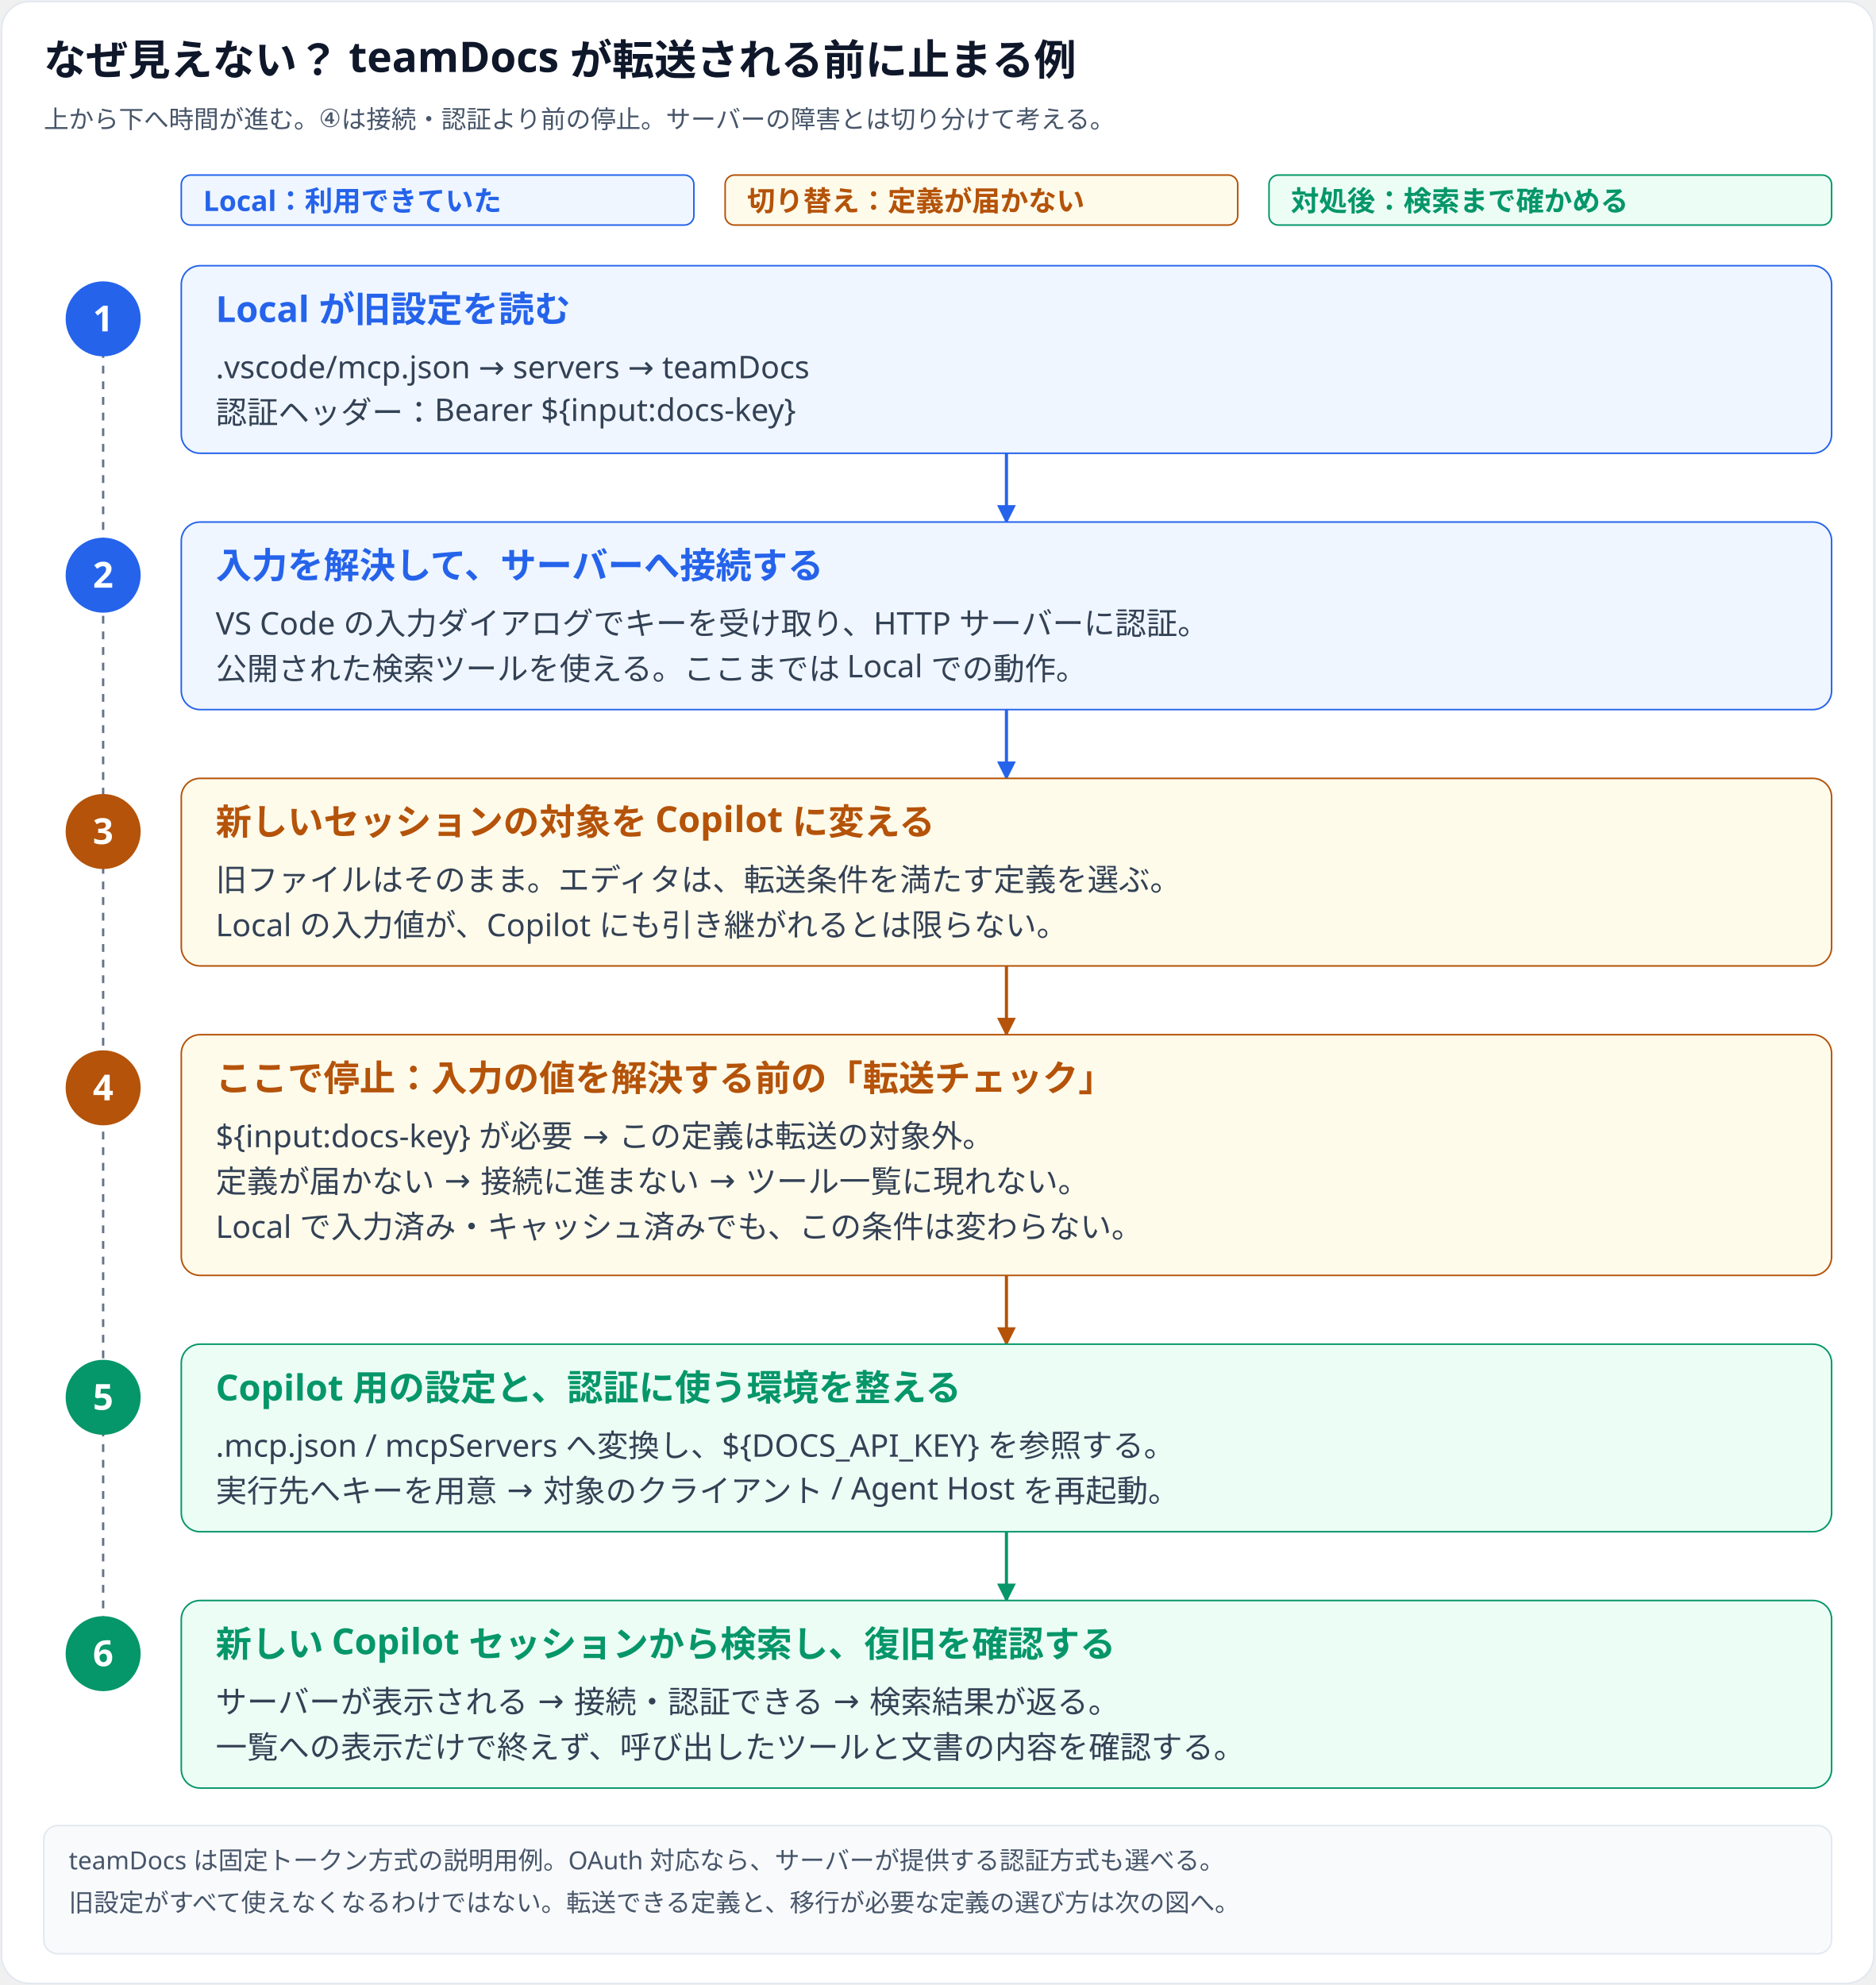
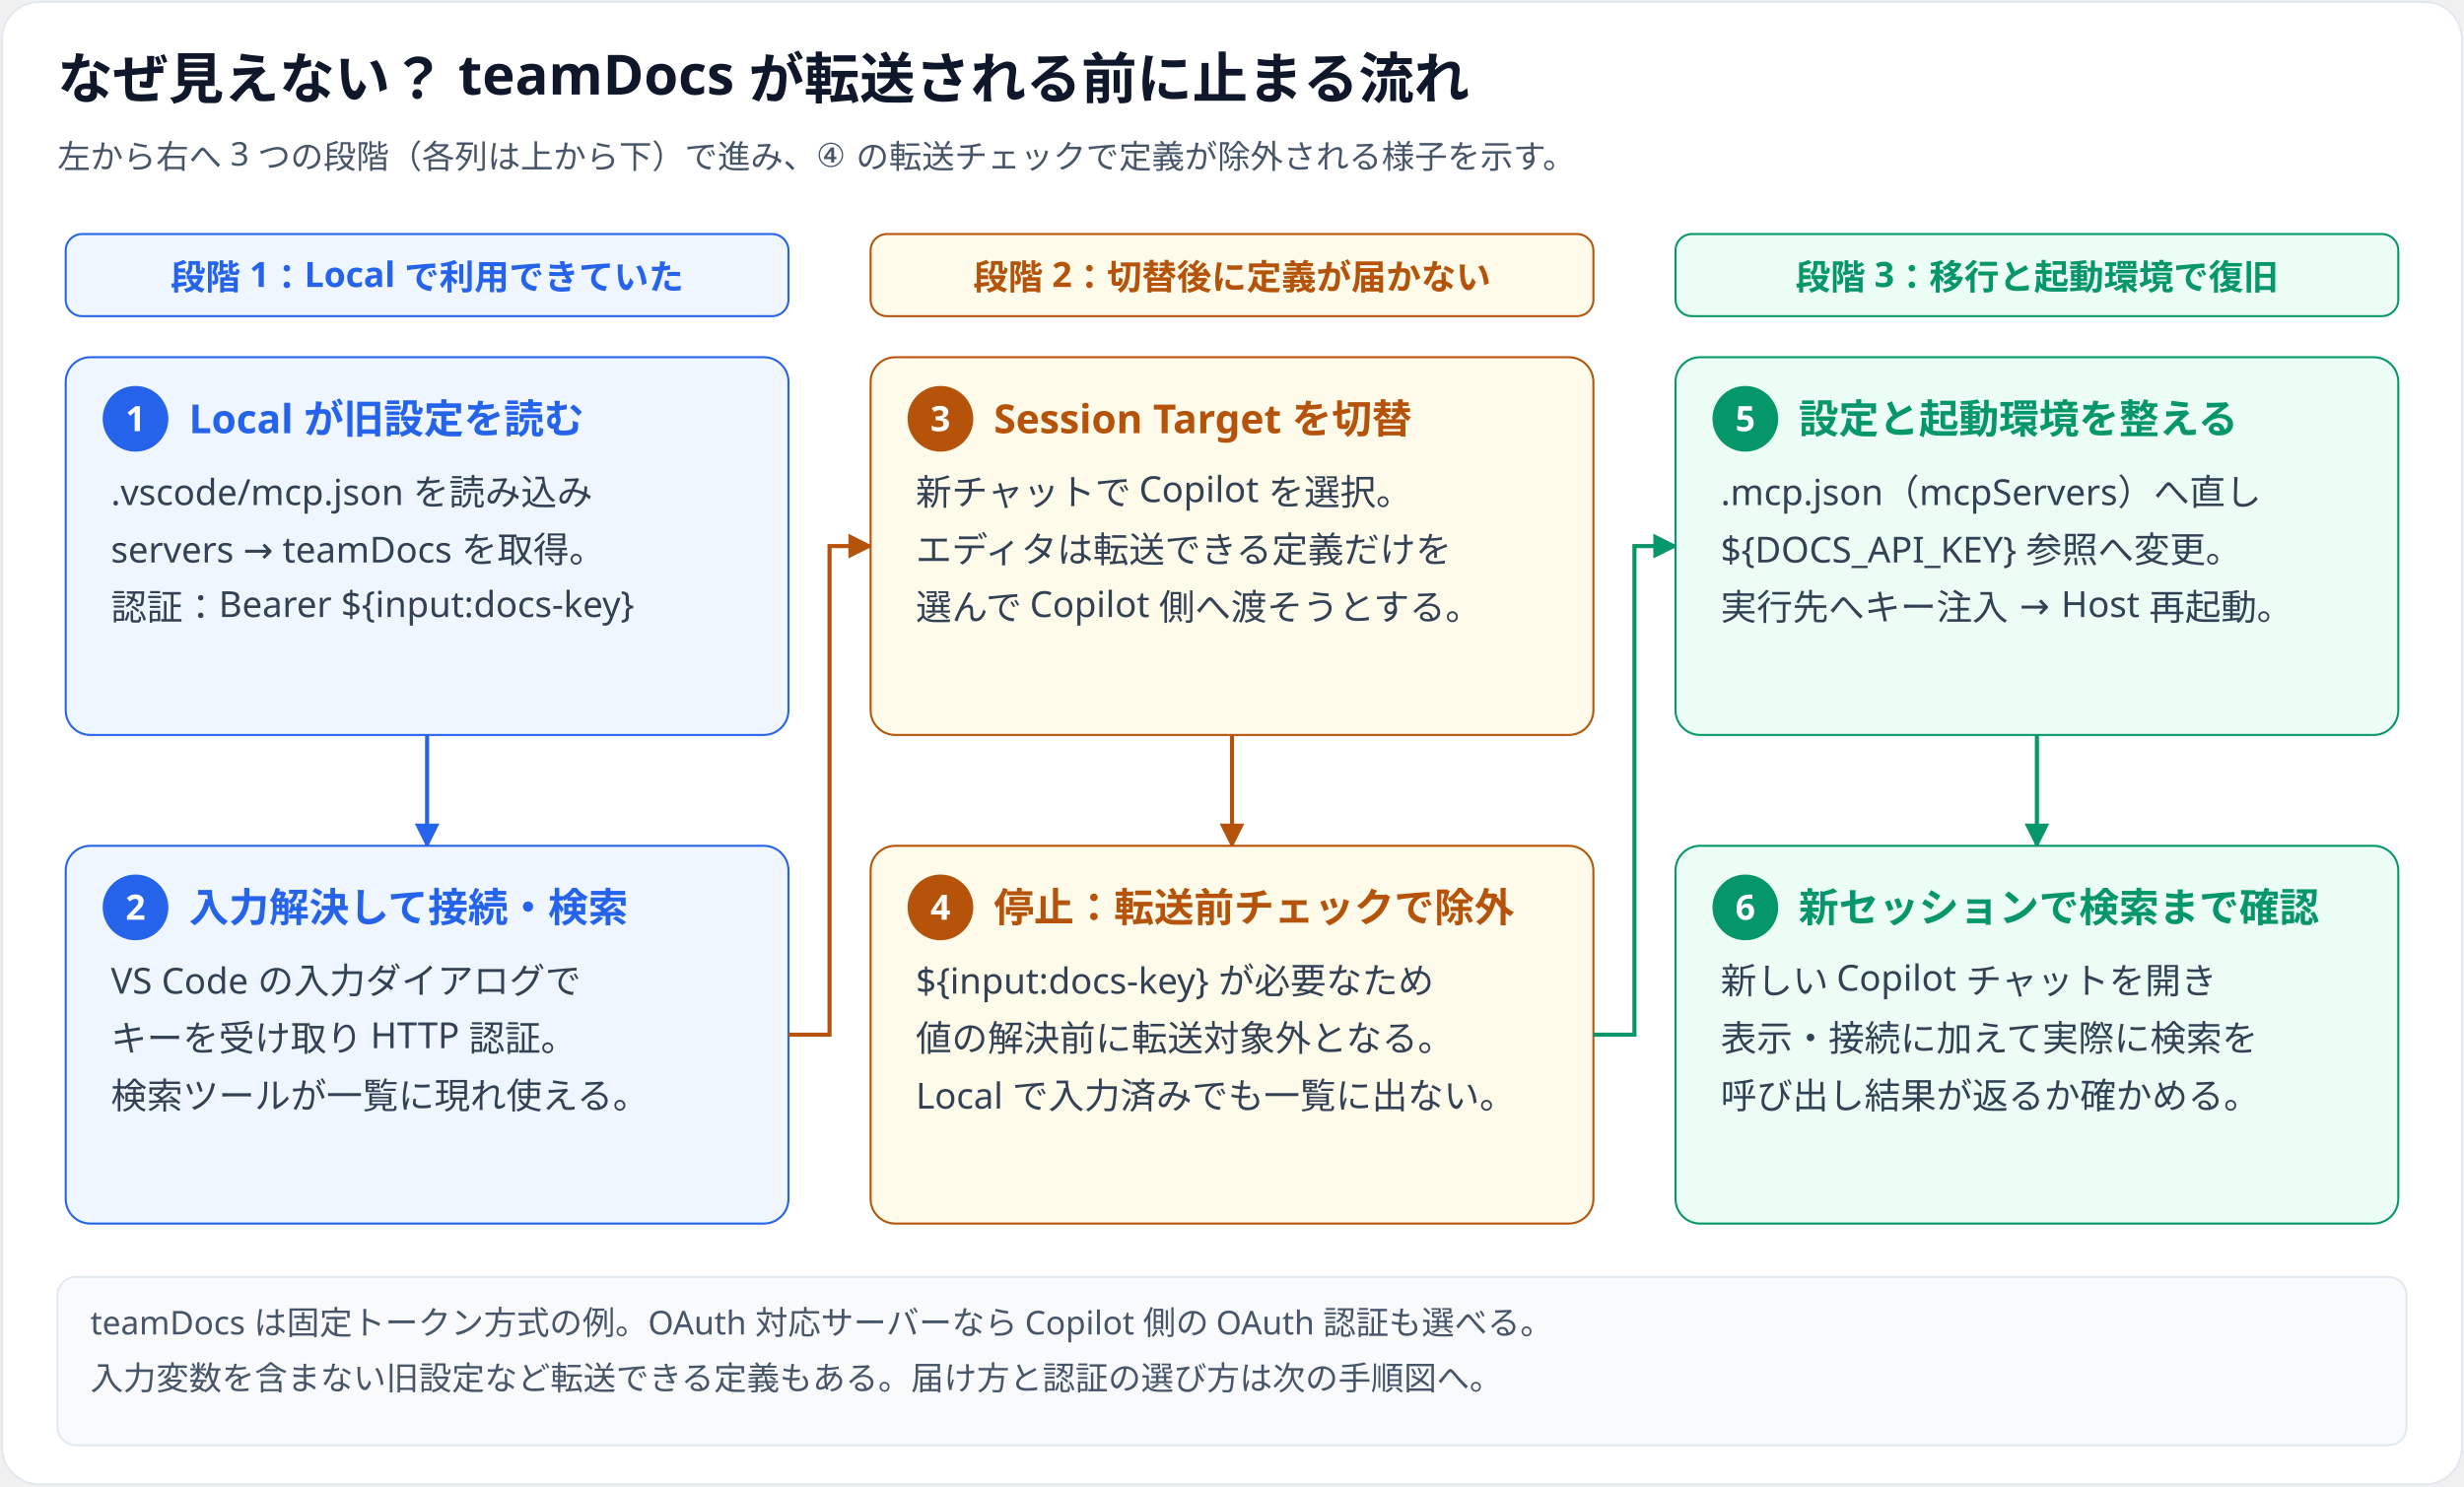
- <svg xmlns="http://www.w3.org/2000/svg" viewBox="0 0 1200 1270" role="img" aria-labelledby="title desc" font-family="'Noto Sans JP', 'Yu Gothic UI', Meiryo, sans-serif">
+ <svg xmlns="http://www.w3.org/2000/svg" viewBox="0 0 1200 724" role="img" aria-labelledby="title desc" font-family="'Noto Sans JP', 'Yu Gothic UI', Meiryo, sans-serif">
  <defs>
    <marker id="arrow-user" viewBox="0 0 10 10" refX="9" refY="5" markerWidth="6" markerHeight="6" orient="auto">
      <path d="M0 0 L10 5 L0 10 Z" fill="#475569" />
    </marker>
    <marker id="arrow-ui" viewBox="0 0 10 10" refX="9" refY="5" markerWidth="6" markerHeight="6" orient="auto">
      <path d="M0 0 L10 5 L0 10 Z" fill="#2563eb" />
    </marker>
    <marker id="arrow-harness" viewBox="0 0 10 10" refX="9" refY="5" markerWidth="6" markerHeight="6" orient="auto">
      <path d="M0 0 L10 5 L0 10 Z" fill="#059669" />
    </marker>
    <marker id="arrow-model" viewBox="0 0 10 10" refX="9" refY="5" markerWidth="6" markerHeight="6" orient="auto">
      <path d="M0 0 L10 5 L0 10 Z" fill="#7c3aed" />
    </marker>
    <marker id="arrow-review" viewBox="0 0 10 10" refX="9" refY="5" markerWidth="6" markerHeight="6" orient="auto">
      <path d="M0 0 L10 5 L0 10 Z" fill="#b45309" />
    </marker>
    <marker id="arrow-tool" viewBox="0 0 10 10" refX="9" refY="5" markerWidth="6" markerHeight="6" orient="auto">
      <path d="M0 0 L10 5 L0 10 Z" fill="#0e7490" />
    </marker>
    <marker id="arrow-process" viewBox="0 0 10 10" refX="9" refY="5" markerWidth="6" markerHeight="6" orient="auto">
      <path d="M0 0 L10 5 L0 10 Z" fill="#64748b" />
    </marker>
    <marker id="arrow-sdk" viewBox="0 0 10 10" refX="9" refY="5" markerWidth="6" markerHeight="6" orient="auto">
      <path d="M0 0 L10 5 L0 10 Z" fill="#6366f1" />
    </marker>
  </defs>
-   <rect x="1" y="1" width="1198" height="1268" rx="18" fill="#fff" stroke="#e2e8f0" />
-   <text x="28" y="48" font-size="27" font-weight="700" fill="#0f172a" text-anchor="start">なぜ見えない？ teamDocs が転送される前に止まる例</text>
-   <text x="28" y="82" font-size="16" font-weight="400" fill="#475569" text-anchor="start">上から下へ時間が進む。④は接続・認証より前の停止。サーバーの障害とは切り分けて考える。</text>
-   <rect x="116" y="112" width="328" height="32" rx="6" fill="#eff6ff" stroke="#2563eb" />
-   <text x="130" y="135" font-size="18" font-weight="700" fill="#2563eb" text-anchor="start">Local：利用できていた</text>
-   <rect x="464" y="112" width="328" height="32" rx="6" fill="#fffbeb" stroke="#b45309" />
-   <text x="478" y="135" font-size="18" font-weight="700" fill="#b45309" text-anchor="start">切り替え：定義が届かない</text>
-   <rect x="812" y="112" width="360" height="32" rx="6" fill="#ecfdf5" stroke="#059669" />
-   <text x="826" y="135" font-size="18" font-weight="700" fill="#059669" text-anchor="start">対処後：検索まで確かめる</text>
-   <line x1="66" y1="204" x2="66" y2="1058" stroke="#64748b" stroke-width="1.5" stroke-dasharray="5 5" />
-   <circle cx="66" cy="204" r="24" fill="#2563eb" />
-   <text x="66" y="212" font-size="23" font-weight="700" fill="#fff" text-anchor="middle">1</text>
-   <rect x="116" y="170" width="1056" height="120" rx="12" fill="#eff6ff" stroke="#2563eb" />
-   <text x="138" y="206" font-size="23" font-weight="700" fill="#2563eb" text-anchor="start">Local が旧設定を読む</text>
-   <text x="138" y="242" font-size="20" font-weight="400" fill="#334155" text-anchor="start">.vscode/mcp.json → servers → teamDocs</text>
-   <text x="138" y="271" font-size="20" font-weight="400" fill="#334155" text-anchor="start">認証ヘッダー：Bearer ${input:docs-key}</text>
-   <line x1="644" y1="290" x2="644" y2="334" stroke="#2563eb" stroke-width="2" marker-end="url(#arrow-ui)" />
-   <circle cx="66" cy="368" r="24" fill="#2563eb" />
-   <text x="66" y="376" font-size="23" font-weight="700" fill="#fff" text-anchor="middle">2</text>
-   <rect x="116" y="334" width="1056" height="120" rx="12" fill="#eff6ff" stroke="#2563eb" />
-   <text x="138" y="370" font-size="23" font-weight="700" fill="#2563eb" text-anchor="start">入力を解決して、サーバーへ接続する</text>
-   <text x="138" y="406" font-size="20" font-weight="400" fill="#334155" text-anchor="start">VS Code の入力ダイアログでキーを受け取り、HTTP サーバーに認証。</text>
-   <text x="138" y="435" font-size="20" font-weight="400" fill="#334155" text-anchor="start">公開された検索ツールを使える。ここまでは Local での動作。</text>
-   <line x1="644" y1="454" x2="644" y2="498" stroke="#2563eb" stroke-width="2" marker-end="url(#arrow-ui)" />
-   <circle cx="66" cy="532" r="24" fill="#b45309" />
-   <text x="66" y="540" font-size="23" font-weight="700" fill="#fff" text-anchor="middle">3</text>
-   <rect x="116" y="498" width="1056" height="120" rx="12" fill="#fffbeb" stroke="#b45309" />
-   <text x="138" y="534" font-size="23" font-weight="700" fill="#b45309" text-anchor="start">新しいセッションの対象を Copilot に変える</text>
-   <text x="138" y="570" font-size="20" font-weight="400" fill="#334155" text-anchor="start">旧ファイルはそのまま。エディタは、転送条件を満たす定義を選ぶ。</text>
-   <text x="138" y="599" font-size="20" font-weight="400" fill="#334155" text-anchor="start">Local の入力値が、Copilot にも引き継がれるとは限らない。</text>
-   <line x1="644" y1="618" x2="644" y2="662" stroke="#b45309" stroke-width="2" marker-end="url(#arrow-review)" />
-   <circle cx="66" cy="696" r="24" fill="#b45309" />
-   <text x="66" y="704" font-size="23" font-weight="700" fill="#fff" text-anchor="middle">4</text>
-   <rect x="116" y="662" width="1056" height="154" rx="12" fill="#fffbeb" stroke="#b45309" />
-   <text x="138" y="698" font-size="23" font-weight="700" fill="#b45309" text-anchor="start">ここで停止：入力の値を解決する前の「転送チェック」</text>
-   <text x="138" y="734" font-size="20" font-weight="400" fill="#334155" text-anchor="start">${input:docs-key} が必要 → この定義は転送の対象外。</text>
-   <text x="138" y="763" font-size="20" font-weight="400" fill="#334155" text-anchor="start">定義が届かない → 接続に進まない → ツール一覧に現れない。</text>
-   <text x="138" y="792" font-size="20" font-weight="400" fill="#334155" text-anchor="start">Local で入力済み・キャッシュ済みでも、この条件は変わらない。</text>
-   <line x1="644" y1="816" x2="644" y2="860" stroke="#b45309" stroke-width="2" marker-end="url(#arrow-review)" />
-   <circle cx="66" cy="894" r="24" fill="#059669" />
-   <text x="66" y="902" font-size="23" font-weight="700" fill="#fff" text-anchor="middle">5</text>
-   <rect x="116" y="860" width="1056" height="120" rx="12" fill="#ecfdf5" stroke="#059669" />
-   <text x="138" y="896" font-size="23" font-weight="700" fill="#059669" text-anchor="start">Copilot 用の設定と、認証に使う環境を整える</text>
-   <text x="138" y="932" font-size="20" font-weight="400" fill="#334155" text-anchor="start">.mcp.json / mcpServers へ変換し、${DOCS_API_KEY} を参照する。</text>
-   <text x="138" y="961" font-size="20" font-weight="400" fill="#334155" text-anchor="start">実行先へキーを用意 → 対象のクライアント / Agent Host を再起動。</text>
-   <line x1="644" y1="980" x2="644" y2="1024" stroke="#059669" stroke-width="2" marker-end="url(#arrow-harness)" />
-   <circle cx="66" cy="1058" r="24" fill="#059669" />
-   <text x="66" y="1066" font-size="23" font-weight="700" fill="#fff" text-anchor="middle">6</text>
-   <rect x="116" y="1024" width="1056" height="120" rx="12" fill="#ecfdf5" stroke="#059669" />
-   <text x="138" y="1060" font-size="23" font-weight="700" fill="#059669" text-anchor="start">新しい Copilot セッションから検索し、復旧を確認する</text>
-   <text x="138" y="1096" font-size="20" font-weight="400" fill="#334155" text-anchor="start">サーバーが表示される → 接続・認証できる → 検索結果が返る。</text>
-   <text x="138" y="1125" font-size="20" font-weight="400" fill="#334155" text-anchor="start">一覧への表示だけで終えず、呼び出したツールと文書の内容を確認する。</text>
-   <rect x="28" y="1168" width="1144" height="82" rx="9" fill="#f8fafc" stroke="#e2e8f0" />
-   <text x="44" y="1196" font-size="16" font-weight="400" fill="#475569" text-anchor="start">teamDocs は固定トークン方式の説明用例。OAuth 対応なら、サーバーが提供する認証方式も選べる。</text>
-   <text x="44" y="1223" font-size="16" font-weight="400" fill="#475569" text-anchor="start">旧設定がすべて使えなくなるわけではない。転送できる定義と、移行が必要な定義の選び方は次の図へ。</text>
+   <rect x="1" y="1" width="1198" height="722" rx="18" fill="#fff" stroke="#e2e8f0" />
+   <text x="28" y="48" font-size="27" font-weight="700" fill="#0f172a" text-anchor="start">なぜ見えない？ teamDocs が転送される前に止まる流れ</text>
+   <text x="28" y="82" font-size="16" font-weight="400" fill="#475569" text-anchor="start">左から右へ 3 つの段階（各列は上から下）で進み、④ の転送チェックで定義が除外される様子を示す。</text>
+   <rect x="32" y="114" width="352" height="40" rx="8" fill="#eff6ff" stroke="#2563eb" />
+   <text x="208" y="141" font-size="17" font-weight="700" fill="#2563eb" text-anchor="middle">段階 1：Local で利用できていた</text>
+   <rect x="424" y="114" width="352" height="40" rx="8" fill="#fffbeb" stroke="#b45309" />
+   <text x="600" y="141" font-size="17" font-weight="700" fill="#b45309" text-anchor="middle">段階 2：切替後に定義が届かない</text>
+   <rect x="816" y="114" width="352" height="40" rx="8" fill="#ecfdf5" stroke="#059669" />
+   <text x="992" y="141" font-size="17" font-weight="700" fill="#059669" text-anchor="middle">段階 3：移行と起動環境で復旧</text>
+   <rect x="32" y="174" width="352" height="184" rx="12" fill="#eff6ff" stroke="#2563eb" />
+   <circle cx="66" cy="204" r="16" fill="#2563eb" />
+   <text x="66" y="210" font-size="17" font-weight="700" fill="#fff" text-anchor="middle">1</text>
+   <text x="92" y="211" font-size="19.5" font-weight="700" fill="#2563eb" text-anchor="start">Local が旧設定を読む</text>
+   <text x="54" y="246" font-size="17.5" font-weight="400" fill="#334155" text-anchor="start">.vscode/mcp.json を読み込み</text>
+   <text x="54" y="274" font-size="17.5" font-weight="400" fill="#334155" text-anchor="start">servers → teamDocs を取得。</text>
+   <text x="54" y="302" font-size="17.5" font-weight="400" fill="#334155" text-anchor="start">認証：Bearer ${input:docs-key}</text>
+   <line x1="208" y1="358" x2="208" y2="412" stroke="#2563eb" stroke-width="2" marker-end="url(#arrow-ui)" />
+   <rect x="32" y="412" width="352" height="184" rx="12" fill="#eff6ff" stroke="#2563eb" />
+   <circle cx="66" cy="442" r="16" fill="#2563eb" />
+   <text x="66" y="448" font-size="17" font-weight="700" fill="#fff" text-anchor="middle">2</text>
+   <text x="92" y="449" font-size="19.5" font-weight="700" fill="#2563eb" text-anchor="start">入力解決して接続・検索</text>
+   <text x="54" y="484" font-size="17.5" font-weight="400" fill="#334155" text-anchor="start">VS Code の入力ダイアログで</text>
+   <text x="54" y="512" font-size="17.5" font-weight="400" fill="#334155" text-anchor="start">キーを受け取り HTTP 認証。</text>
+   <text x="54" y="540" font-size="17.5" font-weight="400" fill="#334155" text-anchor="start">検索ツールが一覧に現れ使える。</text>
+   <path d="M384 504 H404 V266 H424" fill="none" stroke="#b45309" stroke-width="2" marker-end="url(#arrow-review)" />
+   <rect x="424" y="174" width="352" height="184" rx="12" fill="#fffbeb" stroke="#b45309" />
+   <circle cx="458" cy="204" r="16" fill="#b45309" />
+   <text x="458" y="210" font-size="17" font-weight="700" fill="#fff" text-anchor="middle">3</text>
+   <text x="484" y="211" font-size="19.5" font-weight="700" fill="#b45309" text-anchor="start">Session Target を切替</text>
+   <text x="446" y="246" font-size="17.5" font-weight="400" fill="#334155" text-anchor="start">新チャットで Copilot を選択。</text>
+   <text x="446" y="274" font-size="17.5" font-weight="400" fill="#334155" text-anchor="start">エディタは転送できる定義だけを</text>
+   <text x="446" y="302" font-size="17.5" font-weight="400" fill="#334155" text-anchor="start">選んで Copilot 側へ渡そうとする。</text>
+   <line x1="600" y1="358" x2="600" y2="412" stroke="#b45309" stroke-width="2" marker-end="url(#arrow-review)" />
+   <rect x="424" y="412" width="352" height="184" rx="12" fill="#fffbeb" stroke="#b45309" />
+   <circle cx="458" cy="442" r="16" fill="#b45309" />
+   <text x="458" y="448" font-size="17" font-weight="700" fill="#fff" text-anchor="middle">4</text>
+   <text x="484" y="449" font-size="19.5" font-weight="700" fill="#b45309" text-anchor="start">停止：転送前チェックで除外</text>
+   <text x="446" y="484" font-size="17.5" font-weight="400" fill="#334155" text-anchor="start">${input:docs-key} が必要なため</text>
+   <text x="446" y="512" font-size="17.5" font-weight="400" fill="#334155" text-anchor="start">値の解決前に転送対象外となる。</text>
+   <text x="446" y="540" font-size="17.5" font-weight="400" fill="#334155" text-anchor="start">Local で入力済みでも一覧に出ない。</text>
+   <path d="M776 504 H796 V266 H816" fill="none" stroke="#059669" stroke-width="2" marker-end="url(#arrow-harness)" />
+   <rect x="816" y="174" width="352" height="184" rx="12" fill="#ecfdf5" stroke="#059669" />
+   <circle cx="850" cy="204" r="16" fill="#059669" />
+   <text x="850" y="210" font-size="17" font-weight="700" fill="#fff" text-anchor="middle">5</text>
+   <text x="876" y="211" font-size="19.5" font-weight="700" fill="#059669" text-anchor="start">設定と起動環境を整える</text>
+   <text x="838" y="246" font-size="17.5" font-weight="400" fill="#334155" text-anchor="start">.mcp.json（mcpServers）へ直し</text>
+   <text x="838" y="274" font-size="17.5" font-weight="400" fill="#334155" text-anchor="start">${DOCS_API_KEY} 参照へ変更。</text>
+   <text x="838" y="302" font-size="17.5" font-weight="400" fill="#334155" text-anchor="start">実行先へキー注入 → Host 再起動。</text>
+   <line x1="992" y1="358" x2="992" y2="412" stroke="#059669" stroke-width="2" marker-end="url(#arrow-harness)" />
+   <rect x="816" y="412" width="352" height="184" rx="12" fill="#ecfdf5" stroke="#059669" />
+   <circle cx="850" cy="442" r="16" fill="#059669" />
+   <text x="850" y="448" font-size="17" font-weight="700" fill="#fff" text-anchor="middle">6</text>
+   <text x="876" y="449" font-size="19.5" font-weight="700" fill="#059669" text-anchor="start">新セッションで検索まで確認</text>
+   <text x="838" y="484" font-size="17.5" font-weight="400" fill="#334155" text-anchor="start">新しい Copilot チャットを開き</text>
+   <text x="838" y="512" font-size="17.5" font-weight="400" fill="#334155" text-anchor="start">表示・接続に加えて実際に検索を</text>
+   <text x="838" y="540" font-size="17.5" font-weight="400" fill="#334155" text-anchor="start">呼び出し結果が返るか確かめる。</text>
+   <rect x="28" y="622" width="1144" height="82" rx="9" fill="#f8fafc" stroke="#e2e8f0" />
+   <text x="44" y="650" font-size="16" font-weight="400" fill="#475569" text-anchor="start">teamDocs は固定トークン方式の例。OAuth 対応サーバーなら Copilot 側の OAuth 認証も選べる。</text>
+   <text x="44" y="677" font-size="16" font-weight="400" fill="#475569" text-anchor="start">入力変数を含まない旧設定など転送できる定義もある。届け方と認証の選び方は次の手順図へ。</text>
</svg>
